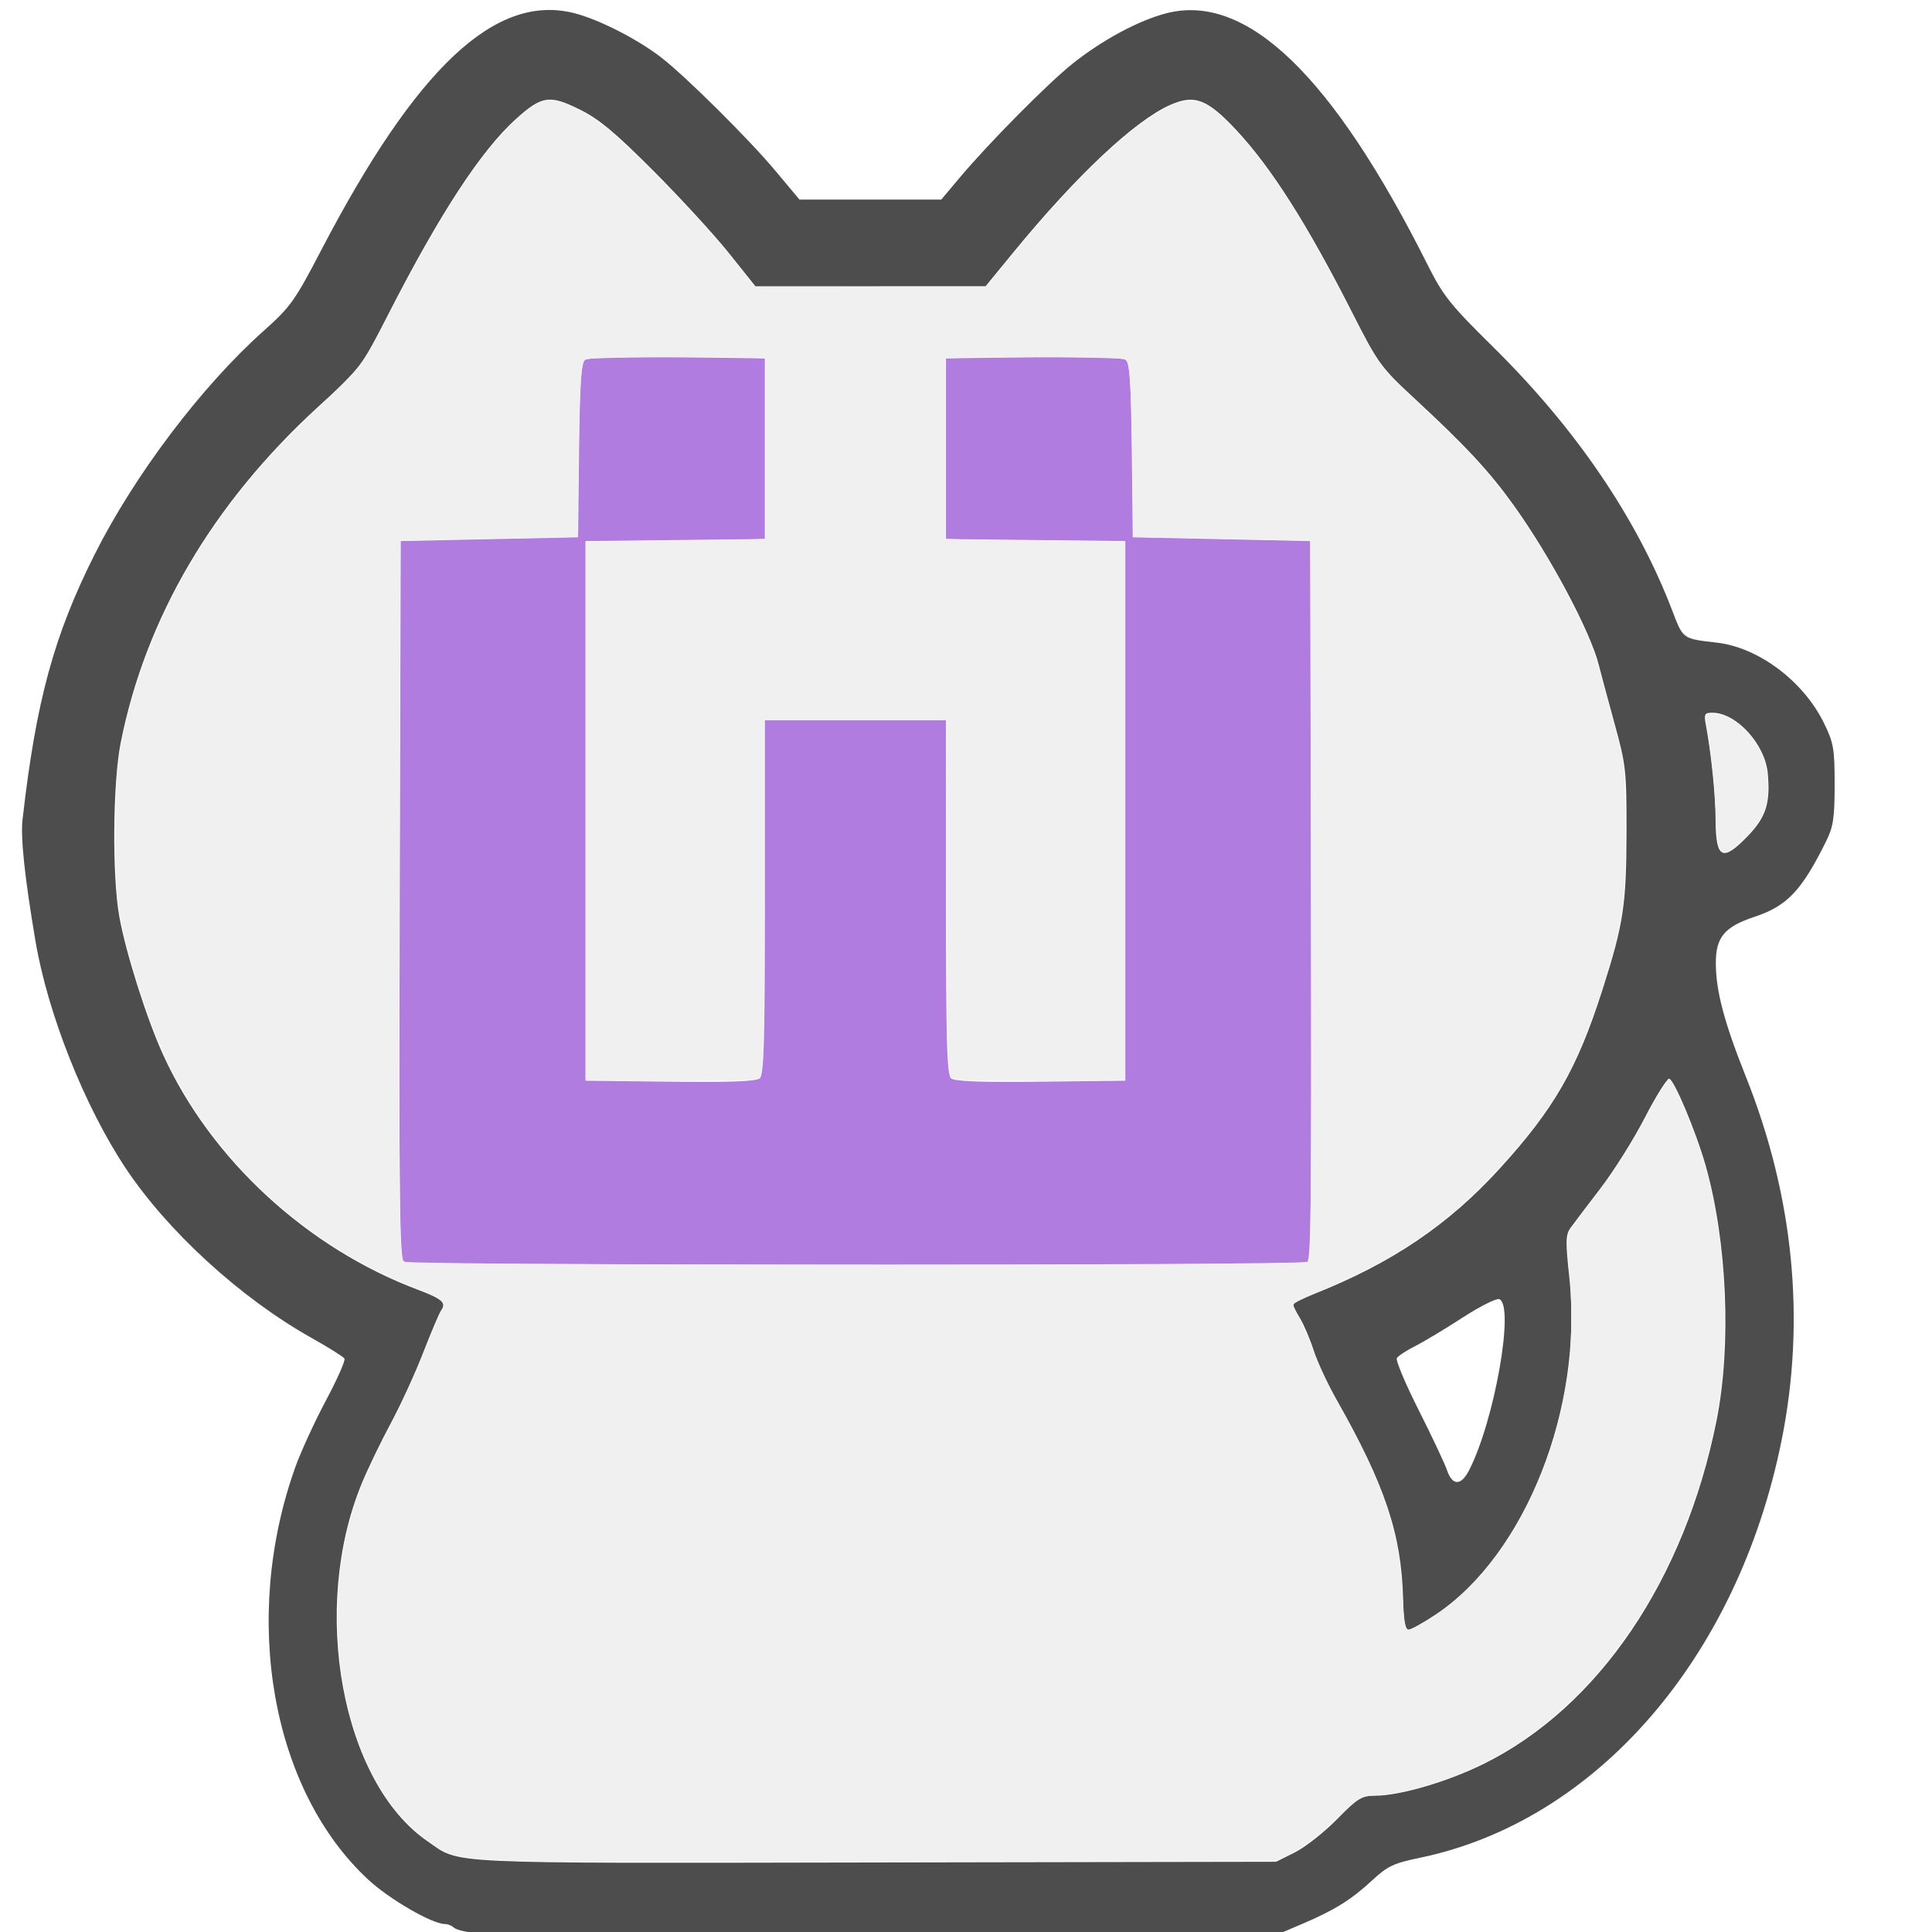
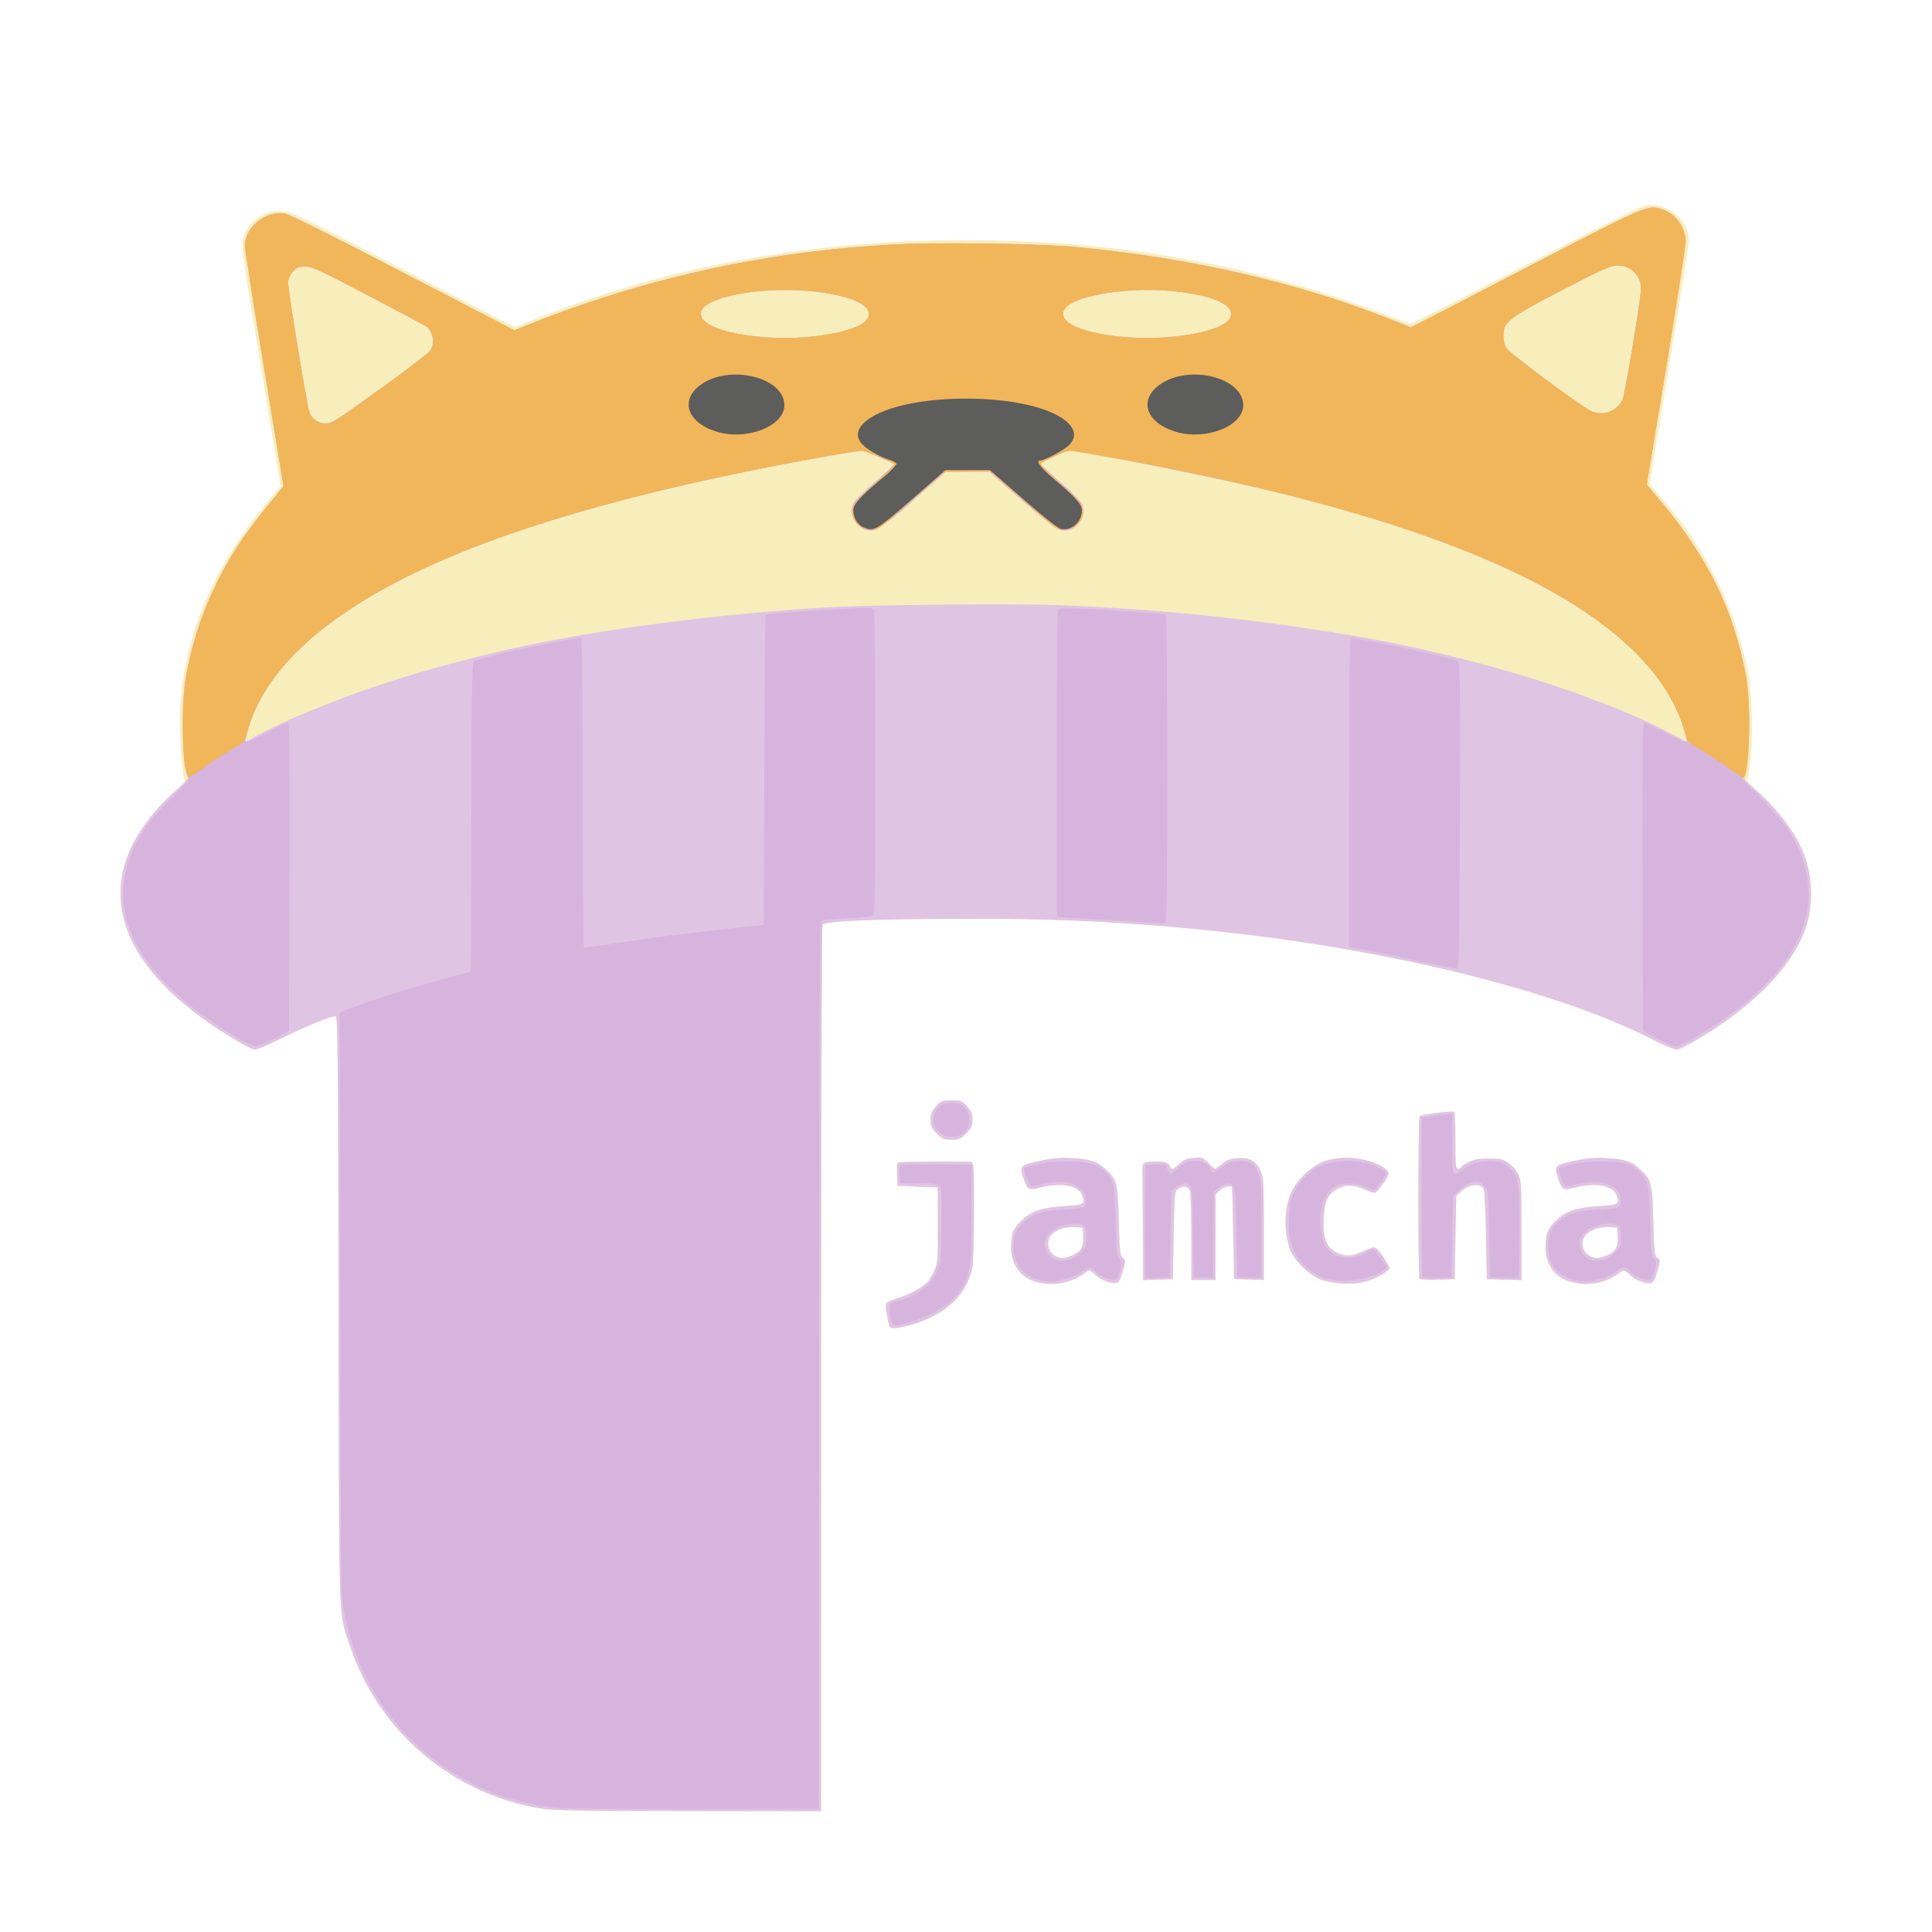
- <svg xmlns="http://www.w3.org/2000/svg" width="512" height="512" viewBox="0 0 135.467 135.467" version="1.1" id="svg27">
-   <defs id="defs21" />
-   <g id="layer1" transform="translate(0,-161.5333)" style="display:inline">
-     <g id="g200" transform="translate(0,0.5291667)">
-       <path style="fill:#b07ce0;stroke-width:0.265" d="m 28.32,249.476 c -0.299,-0.22 -0.348,-4.475 -0.291,-25.4 l 0.068,-25.135 6.218,-0.132 6.218,-0.132 0.069,-6.085 c 0.053,-4.709 0.149,-6.145 0.422,-6.35 0.219,-0.164 2.685,-0.236 6.48,-0.189 l 6.126,0.076 v 6.336 6.336 l -6.284,0.071 -6.284,0.071 v 18.918 18.918 l 5.92,0.071 c 4.144,0.05 6.029,-0.019 6.284,-0.231 0.3,-0.249 0.364,-2.5 0.364,-12.705 v -12.403 h 6.35 6.35 v 12.403 c 0,10.205 0.065,12.457 0.364,12.705 0.255,0.211 2.14,0.281 6.284,0.231 l 5.92,-0.071 v -18.918 -18.918 l -6.284,-0.071 -6.284,-0.071 v -6.336 -6.336 l 6.126,-0.076 c 3.794,-0.047 6.261,0.025 6.48,0.189 0.274,0.205 0.369,1.641 0.422,6.35 l 0.069,6.085 6.218,0.132 6.218,0.132 0.068,25.209 c 0.054,20.028 -7.9e-4,25.235 -0.265,25.336 -0.695,0.266 -62.984,0.256 -63.345,-0.01 z" id="path206" />
-       <path style="fill:#4d4d4d;stroke-width:0.265" d="m 33.125,296.514 c -0.582,-0.06 -1.171,-0.221 -1.31,-0.356 -0.138,-0.136 -0.419,-0.247 -0.624,-0.247 -0.889,0 -3.883,-1.734 -5.367,-3.108 -6.78,-6.277 -8.912,-18.308 -5.124,-28.907 0.39,-1.091 1.359,-3.203 2.154,-4.692 0.794,-1.489 1.379,-2.813 1.3,-2.941 -0.079,-0.128 -1.135,-0.79 -2.347,-1.47 -4.931,-2.768 -10.041,-7.438 -12.994,-11.876 -2.884,-4.334 -5.461,-10.824 -6.326,-15.931 -0.756,-4.461 -1.051,-7.235 -0.906,-8.513 0.94,-8.287 2.195,-12.902 5.058,-18.598 2.81,-5.59 7.516,-11.812 11.87,-15.692 1.849,-1.648 2.17,-2.098 3.971,-5.556 6.727,-12.916 12.276,-18.119 17.808,-16.695 1.715,0.441 4.407,1.815 6.066,3.095 1.708,1.318 6.129,5.702 7.986,7.919 l 1.717,2.051 h 4.972 4.972 l 1.277,-1.521 c 2.025,-2.412 6.183,-6.613 7.915,-7.997 2.086,-1.667 4.652,-3.046 6.595,-3.546 5.625,-1.447 11.657,4.369 18.325,17.665 1.076,2.145 1.578,2.775 4.564,5.718 5.835,5.752 10.108,12.04 12.583,18.516 0.762,1.993 0.708,1.955 3.119,2.232 2.922,0.336 6.064,2.693 7.507,5.63 0.683,1.391 0.754,1.795 0.754,4.313 0,2.34 -0.093,2.966 -0.589,3.969 -1.717,3.471 -2.736,4.549 -5.01,5.306 -2.128,0.708 -2.737,1.435 -2.732,3.263 0.006,1.952 0.586,4.142 2.113,7.969 3.343,8.379 4.195,17.039 2.504,25.458 -3.067,15.275 -13.005,26.742 -25.394,29.301 -1.802,0.372 -2.251,0.584 -3.291,1.551 -1.459,1.357 -2.642,2.1 -4.833,3.036 l -1.662,0.71 -27.781,0.027 c -15.28,0.015 -28.257,-0.022 -28.84,-0.083 z m 57.675,-5.63 c 0.725,-0.364 2.049,-1.406 2.941,-2.315 1.451,-1.479 1.734,-1.654 2.674,-1.654 1.742,0 5.093,-0.982 7.618,-2.232 8.05,-3.984 14.103,-12.914 16.332,-24.094 1.049,-5.26 0.734,-12.561 -0.771,-17.86 -0.678,-2.389 -2.233,-6.086 -2.558,-6.082 -0.167,0.002 -0.935,1.232 -1.708,2.734 -0.773,1.502 -2.174,3.733 -3.114,4.958 -0.94,1.225 -1.886,2.474 -2.101,2.775 -0.336,0.47 -0.347,0.958 -0.079,3.415 1.001,9.165 -3.074,19.479 -9.351,23.671 -0.883,0.59 -1.75,1.072 -1.927,1.072 -0.221,0 -0.338,-0.665 -0.374,-2.132 -0.112,-4.555 -1.258,-7.989 -4.673,-14.007 -0.619,-1.091 -1.337,-2.638 -1.595,-3.436 -0.258,-0.799 -0.688,-1.811 -0.955,-2.249 -0.267,-0.438 -0.486,-0.872 -0.487,-0.965 -5.3e-4,-0.092 0.684,-0.44 1.52,-0.772 5.401,-2.146 9.372,-4.83 12.952,-8.755 3.816,-4.183 5.44,-7.003 7.202,-12.507 1.482,-4.628 1.69,-5.979 1.699,-11.004 0.008,-4.433 -0.029,-4.766 -0.864,-7.805 -0.48,-1.746 -0.96,-3.532 -1.067,-3.969 -0.573,-2.34 -3.427,-7.698 -6.012,-11.288 -1.7,-2.362 -3.327,-4.109 -6.921,-7.438 -2.358,-2.183 -2.555,-2.454 -4.323,-5.936 -3.186,-6.275 -5.709,-10.251 -8.184,-12.897 -2.023,-2.163 -2.919,-2.504 -4.614,-1.754 -2.496,1.104 -6.574,4.936 -11.007,10.343 l -1.945,2.373 -8.07,0.003 -8.07,0.003 -1.847,-2.315 c -1.016,-1.273 -3.401,-3.872 -5.3,-5.776 -2.71,-2.715 -3.827,-3.645 -5.189,-4.315 -2.106,-1.037 -2.643,-0.956 -4.449,0.668 -2.445,2.198 -5.356,6.653 -8.969,13.723 -1.887,3.693 -1.902,3.713 -4.927,6.482 -7.367,6.745 -12.085,14.78 -13.826,23.548 -0.553,2.785 -0.605,9.339 -0.097,12.171 0.458,2.55 1.919,7.163 3.069,9.685 3.354,7.36 10.112,13.585 17.921,16.507 1.632,0.61 1.966,0.905 1.592,1.403 -0.132,0.176 -0.701,1.51 -1.264,2.965 -0.563,1.455 -1.581,3.677 -2.261,4.936 -0.681,1.26 -1.6,3.165 -2.044,4.233 -3.649,8.791 -1.421,20.97 4.593,25.108 2.368,1.629 0.587,1.545 31.333,1.491 l 28.178,-0.049 z m 12.201,-26.774 c 1.781,-3.444 3.221,-11.591 2.124,-12.012 -0.2,-0.077 -1.361,0.507 -2.58,1.298 -1.219,0.791 -2.714,1.689 -3.322,1.996 -0.609,0.307 -1.184,0.684 -1.278,0.837 -0.095,0.153 0.592,1.792 1.526,3.642 0.934,1.85 1.83,3.751 1.992,4.224 0.373,1.092 0.979,1.098 1.538,0.015 z m 19.584,-44.522 c 1.25,-1.305 1.563,-2.308 1.364,-4.379 -0.195,-2.032 -2.204,-4.226 -3.872,-4.229 -0.562,-7.9e-4 -0.608,0.086 -0.464,0.859 0.374,2 0.676,4.956 0.683,6.703 0.012,2.702 0.492,2.921 2.289,1.046 z" id="path202" />
-     </g>
-   </g>
-   <g id="layer2" style="display:inline">
-     <path style="fill:#f0f0f0;fill-opacity:1;stroke-width:0.291" d="m 139.906,493.253 c -13.142,-0.352 -18.573,-0.96 -21.803,-2.439 -3.243,-1.485 -8.658,-5.785 -11.867,-9.424 -10.56,-11.973 -16.781,-31.598 -16.77,-52.898 0.004,-8.778 0.821,-15.722 2.778,-23.631 1.96,-7.919 3.995,-12.931 10.364,-25.512 4.809,-9.5 7.031,-14.34 10.111,-22.025 1.153,-2.878 2.756,-6.635 3.562,-8.348 1.421,-3.023 1.451,-3.137 0.982,-3.851 -0.595,-0.908 -2.611,-1.938 -7.885,-4.029 C 81.572,330.073 57.981,308.705 44.993,282.777 41.15,275.107 36.526,262.133 33.636,250.912 30.924,240.382 30.584,237.083 30.594,221.401 c 0.011,-16.009 0.555,-21.413 3.213,-31.912 4.909,-19.388 14.062,-38.346 26.642,-55.185 6.416,-8.588 12.643,-15.552 21.057,-23.549 9.819,-9.333 13.278,-12.915 15,-15.537 0.893,-1.359 3.942,-6.92 6.777,-12.357 10.492,-20.125 17.48,-31.821 24.581,-41.14 5.823,-7.643 12.247,-13.649 15.884,-14.849 3.505,-1.157 10.775,1.918 17.487,7.396 3.564,2.909 19.487,18.854 25.299,25.334 2.438,2.718 6.486,7.521 8.994,10.673 l 4.561,5.731 30.568,0.012 30.568,0.012 5.193,-6.324 c 13.026,-15.861 22.658,-26.055 31.942,-33.808 4.054,-3.385 9.371,-6.922 12.281,-8.17 1.959,-0.839 2.582,-0.968 4.727,-0.973 3.593,-0.009 5.097,0.868 10.197,5.948 10.133,10.095 18.554,22.98 32.07,49.072 7.482,14.444 8.181,15.449 15.612,22.45 8.093,7.624 16.455,15.97 19.817,19.777 8.566,9.702 17.208,23.075 24.679,38.187 3.927,7.945 4.794,10.314 7.681,20.986 5.575,20.612 5.121,17.694 5.289,34.011 0.224,21.722 -0.359,26.35 -5.34,42.421 -7.58,24.456 -14.937,36.817 -32.219,54.128 -3.477,3.483 -7.775,7.446 -9.959,9.183 -9.409,7.483 -19.19,13.198 -31.483,18.396 -2.958,1.251 -6.208,2.676 -7.221,3.168 -2.205,1.07 -2.212,1.188 -0.247,4.706 1.134,2.031 2.069,4.24 4.614,10.899 1.07,2.801 3.558,7.895 5.9,12.079 9.501,16.977 14.039,28.357 15.825,39.69 0.717,4.551 0.841,5.852 1.19,12.485 0.329,6.255 0.597,7.559 1.552,7.559 1.225,0 7.38,-3.786 11.289,-6.945 7.439,-6.012 14.541,-15.18 19.843,-25.618 5.918,-11.651 9.544,-23.708 11.411,-37.942 0.697,-5.312 0.705,-18.7 0.016,-24.678 -0.662,-5.737 -0.657,-9.053 0.015,-10.368 0.283,-0.554 2.742,-3.95 5.465,-7.548 6.923,-9.149 9.826,-13.63 14.88,-22.969 1.515,-2.798 3.475,-6.195 4.356,-7.549 l 1.602,-2.461 0.58,0.716 c 1.497,1.848 5.833,12.096 8.045,19.014 4.15,12.98 6.149,27.535 6.154,44.794 0.003,10.984 -0.619,18.022 -2.364,26.748 -3.164,15.825 -9.295,32.602 -16.68,45.647 -2.908,5.137 -8.098,12.83 -11.67,17.299 -3.941,4.93 -12.597,13.587 -16.988,16.989 -9.817,7.606 -20.186,12.926 -31.691,16.26 -4.886,1.416 -8.737,2.174 -12.144,2.391 -5.004,0.318 -5.039,0.338 -11.77,6.744 -5.048,4.805 -7.921,6.951 -12.157,9.081 l -3.362,1.691 -94.764,0.145 c -52.12,0.08 -98.689,0.04 -103.487,-0.089 z m 195.722,-158.421 c 5.945,-0.105 10.891,-0.274 10.992,-0.375 0.804,-0.804 0.876,-9.59 0.807,-99.364 -0.039,-50.437 -0.104,-91.731 -0.145,-91.765 -0.068,-0.056 -44.375,-1.03 -46.191,-1.015 l -0.76,0.006 -0.203,-16.645 c -0.218,-17.842 -0.525,-26.188 -1.055,-28.656 -0.264,-1.231 -0.488,-1.613 -1.103,-1.882 -0.913,-0.4 -34.349,-0.674 -42.421,-0.348 l -5.015,0.203 v 23.909 23.909 l 5.716,0.191 c 3.144,0.105 9.064,0.192 13.156,0.192 4.092,2.3e-4 12.248,0.087 18.125,0.193 l 10.685,0.192 v 71.297 71.297 l -9.667,0.211 c -10.645,0.232 -34.202,0.036 -35.48,-0.296 -0.445,-0.115 -0.936,-0.449 -1.093,-0.741 -0.817,-1.526 -0.928,-6.767 -1.063,-50.059 l -0.138,-44.411 h -24.107 -24.107 l -0.008,38.742 c -0.008,39.481 -0.233,52.934 -0.923,55.009 -0.284,0.856 -0.595,1.208 -1.25,1.416 -1.2,0.381 -23.769,0.598 -35.543,0.341 L 155.17,286.17 v -71.297 -71.297 l 10.685,-0.192 c 5.877,-0.106 14.033,-0.192 18.125,-0.193 4.092,-2.4e-4 10.012,-0.087 13.156,-0.192 l 5.716,-0.191 V 118.899 94.99 l -5.015,-0.203 c -8.071,-0.326 -41.508,-0.052 -42.421,0.348 -0.611,0.267 -0.839,0.65 -1.093,1.838 -0.519,2.418 -0.853,11.509 -1.066,28.991 l -0.199,16.354 -0.761,-0.006 c -1.271,-0.01 -46.113,0.95 -46.165,0.989 -0.027,0.02 -0.138,37.847 -0.246,84.061 -0.19,81.047 -0.053,102.684 0.675,105.976 0.215,0.971 0.297,1.028 1.812,1.244 4.542,0.649 193.025,0.856 227.256,0.25 z" id="path103" transform="scale(0.2645833)" />
-     <path style="fill:#f0f0f0;fill-opacity:1;stroke-width:0.291" d="m 456.624,225.836 c -1.161,-0.256 -1.477,-1.907 -1.878,-9.821 -0.429,-8.464 -0.898,-13.26 -2.039,-20.822 -0.426,-2.821 -0.693,-5.34 -0.594,-5.597 0.26,-0.677 2.986,-0.614 4.911,0.114 2.108,0.796 5.142,3.148 6.861,5.318 2.986,3.768 4.23,6.958 4.567,11.712 0.272,3.839 -0.169,6.676 -1.445,9.283 -2.197,4.492 -8.311,10.271 -10.383,9.814 z" id="path109" transform="scale(0.2645833)" />
-   </g>
+ <svg xmlns="http://www.w3.org/2000/svg" width="1200" height="1200">
+   <path d="M336.6 1123.4a150.6 150.6 0 0 1-119.1-100.8c-7.4-22-6.9-6.5-7.2-208.9-.3-159.3-.5-181.8-1.8-182.3-2-.8-16.6 5.1-34 13.7-7.8 3.8-15 6.9-16.1 6.9-2.7 0-21.4-11.2-33.3-20-40-29.5-56.4-61.1-48.2-93.2 4-15.2 12.3-28.3 28.2-43.8l9.7-9.6-1-5c-1.6-8.8-2.5-30.6-1.7-43.2 2.8-44 21.5-87 55.2-127l7-8.3-12.3-74.5c-11.5-69.6-12.2-74.7-11-79a22.9 22.9 0 0 1 24.3-17.2c5.9.4 9.8 2.3 74.9 36.1 37.8 19.6 69 35.7 69.4 35.7.4 0 6.9-2.4 14.3-5.4 84.5-33.8 181-50.3 281.6-48.3 42 1 72.2 3.6 110.5 9.8a691.8 691.8 0 0 1 137.3 37.4c6.4 2.5 12.2 4.5 13 4.5.7 0 32.6-16.2 70.8-36 44.5-23.2 71.2-36.5 74.5-37.2 13.1-2.9 27.4 8.4 27.4 21.6 0 2.3-5.5 37.2-12.2 77.6l-12.2 73.6 8.5 10a230.6 230.6 0 0 1 52.4 105.7c3.3 17.8 3.6 48.7.6 64.1l-.9 4.9 10.7 10.6c19.4 19.2 28 35.8 28.8 55.6.6 13-1.3 22.4-7.1 34-7.9 15.9-22 31.3-42.7 46.5-12 9-30.7 20-33.7 20a92 92 0 0 1-16-7C964 614 855.4 587.9 744 577.2a1347 1347 0 0 0-146-6.5c-53.2 0-85.8 1.4-87.1 3.6-.5.7-.9 125-.9 276V1125l-82.3-.1c-64.6 0-84.1-.4-91.1-1.5zm216-299.2c-.9-1.5-2.8-13.2-2.3-14.4.2-.8 3.1-2.2 6.3-3.2a55.3 55.3 0 0 0 19.1-9.8c1.2-1.3 3.2-4.6 4.5-7.3 2.2-4.8 2.3-6 2.3-28.5v-23.5L570 737l-12.5-.5-.3-7.3c-.3-6.3 0-7.2 1.5-7.3 5-.5 43-.6 44.5-.2 1.7.4 1.8 2.7 1.8 30.2 0 16.4-.5 32.2-1 35.1-3.3 17.2-16.8 29.8-38.5 36-7.3 2-12 2.5-12.8 1.3zm94.6-27.2c-11.9-1.7-19.2-10.2-19.2-22.5 0-8.4 1.6-12 7.5-17.3 6-5.3 12.6-7.3 26.5-8.1 11.5-.7 12.4-1.3 10-7-2.4-5.9-13-7.7-25.8-4.5-7.6 2-8 1.6-10.7-6.5-2.3-7-1.7-7.5 11-10.2 7.7-1.6 12-2 19-1.6 11.9.7 15.8 2 21.3 7 7 6.5 7.5 8.3 8.1 32.4.6 19.5.8 21.3 2.5 22.6 1.8 1.3 1.9 1.8.7 5.8-2.3 8.3-3.2 9.9-5.6 9.9-3.8 0-8.9-2.2-12-5.1a13.7 13.7 0 0 0-3.9-2.9c-.4 0-2.2 1.1-4 2.5a35 35 0 0 1-25.4 5.5zm19.5-17.5c4.7-2 6.5-5.3 6.1-11.7l-.3-5.3-4.2-.3c-9.4-.7-17.3 3.8-17.3 9.8 0 4.3 1.6 7 5.3 8.5 3.3 1.4 4.7 1.3 10.4-1zm163.2 17.4c-3.7-.4-8.7-1.6-11-2.7a43 43 0 0 1-17-16.5c-4.8-11-4.5-27.8.6-38.2a43 43 0 0 1 19.2-18 48 48 0 0 1 34.9 2c7 4.1 7.2 4.8 2.9 11.1-2.2 3.1-4.5 5.9-5.3 6.2-.8.3-3.3-.4-5.7-1.6-7-3.4-12.3-3.7-17.4-1-6.4 3.3-8.5 7.9-9 19.4-.4 11.7 2 17.6 8.3 20.5 5.6 2.5 9 2.3 16.6-1 6-2.7 6.6-2.8 8.2-1.4 2.3 2 7.8 10.6 7.8 12.1 0 1.4-7.1 5.6-12.5 7.5-5.5 2-12.8 2.5-20.6 1.6zm149.3 0c-11.9-1.6-19.2-10.1-19.2-22.4 0-8.4 1.6-12 7.5-17.3 6-5.3 12.6-7.3 26.5-8.1 11.5-.7 12.4-1.3 10-7-2.4-5.9-13-7.7-25.8-4.5-7.6 2-8 1.6-10.7-6.5-2.3-7-1.7-7.5 11-10.2 7.7-1.6 12-2 19-1.6 11.9.7 15.8 2 21.3 7 7 6.5 7.5 8.3 8.1 32.4.6 19.5.8 21.3 2.5 22.6 1.8 1.3 1.9 1.8.7 5.8-2.3 8.3-3.2 9.9-5.6 9.9-3.8 0-8.9-2.2-12-5.1a13.7 13.7 0 0 0-3.9-2.9c-.4 0-2.2 1.1-4 2.5a35 35 0 0 1-25.4 5.5zm19.5-17.4c4.7-2 6.5-5.3 6.1-11.7l-.3-5.3-4.2-.3c-9.4-.7-17.3 3.8-17.3 9.8 0 4.3 1.6 7 5.3 8.5 3.3 1.4 4.7 1.3 10.4-1zm-288.8-15.7l-.3-35.5c-.3-5.8.4-6.6 6-6.8 7-.3 10.3.5 11 2.6.8 2.7 2.3 2.4 6-1.3 2.7-2.5 4.4-3.2 8.8-3.6 5.3-.4 5.7-.3 9.2 3.2 2 2 3.8 3.6 4 3.6.3 0 2.2-1.4 4.4-3 3-2.5 5-3.3 9.6-3.6 7.4-.6 11.6 1.7 14.4 7.9 1.8 3.9 2 6.8 2 36V795l-9.3-.3-9.2-.3-.5-28.5c-.3-15.7-.7-28.6-.8-28.8-1-1-5.8.3-7.7 2.3l-2.5 2.4V795h-15v-26.4c0-14.8-.4-27.6-1-29-1.1-3-4.3-3.4-7.5-1-1.9 1.4-2 3-2.5 28.7l-.5 27.2-9.3.3-9.2.3zm171.8 30.6c-1-1-.9-99.6 0-101 .8-1.2 20.1-3.6 21.5-2.7.5.2.8 8.3.8 17.9 0 14.5.2 17.4 1.4 17.4.8 0 1.8-.5 2.1-1 .4-.6 2.5-2 4.8-3.2 3.3-1.7 6-2.2 12.3-2.2 7.1 0 8.5.2 12 2.6 2.5 1.6 5 4.4 6.3 7 2 4.2 2.1 5.9 2.1 35.1v30.8l-10.8-.3-10.7-.3-.5-27c-.3-14.8-.9-27.8-1.4-28.8-2-4-8.7-3.4-13.9 1.2l-3.2 3-.5 25.8-.5 25.8-10.6.3a50 50 0 0 1-11.2-.4zM581.9 704c-3.4-3.4-3.9-4.4-3.9-8.5 0-3.9.6-5.2 3.4-8.3 3.2-3.5 3.7-3.7 9.6-3.8 5.8 0 6.3.2 9.6 3.7 2.8 3.2 3.4 4.5 3.4 8.4 0 4-.5 5.1-3.9 8.5-3.5 3.5-4.4 3.9-9.1 3.9-4.7 0-5.6-.4-9.1-3.9z" fill="#f7eebb" />
+   <path d="M336.6 1123.4a150.6 150.6 0 0 1-119.1-100.8c-7.4-22-6.9-6.5-7.2-208.9-.3-159.3-.5-181.8-1.8-182.3-2-.8-16.6 5.1-34 13.7-7.8 3.8-15 6.9-16.1 6.9-2.7 0-21.4-11.2-33.3-20C85 602.5 68.7 571 77 538.6c4-15.7 16.3-33.8 32.4-47.8 4.6-4 8-7.5 7.6-7.8-3.6-2.3-4.7-45.3-1.6-62a219 219 0 0 1 33-83c5.3-8 12.3-17.2 25.4-33.2l2.3-2.8-12-73c-6.7-40.2-12-74.5-12-76.3 0-11.4 12.8-21.9 24.6-20.1 2.6.4 28.8 13.4 73.4 36.6l69.4 36 15-6a705.7 705.7 0 0 1 221-47.3c25.3-1.5 88.5-.6 112 1.5 71.1 6.6 138 21.9 195.3 44.6l13.4 5.3 5.6-2.7c3-1.5 35-18 71-36.8 70.3-36.4 70.9-36.7 79.6-33.8a21.9 21.9 0 0 1 14.6 19.7c0 2.6-5.4 37.8-12 78l-12.2 73.3 7 8.3c31.2 37.1 47.2 69.6 54.8 111.7 3.1 16.8 2 59.8-1.6 62-.4.3 2.6 3.4 6.7 6.9 14.9 12.7 27 29.3 31.9 43.6a73.7 73.7 0 0 1 2 35.5c-4.4 21-21.3 42.9-48.7 63-12 9-30.7 20-33.7 20a92 92 0 0 1-16-7C964 614 855.4 587.9 744 577.2a1347 1347 0 0 0-146-6.5c-53.2 0-85.8 1.4-87.1 3.6-.5.7-.9 125-.9 276V1125l-82.3-.1c-64.6 0-84.1-.4-91.1-1.5zM184.4 445a670.7 670.7 0 0 1 75.1-27 907.8 907.8 0 0 1 67.1-17c52.6-11 118.7-19.4 183.9-23.6 29-1.8 120.2-2.7 151-1.4 61.5 2.6 119.7 8.8 180.5 19.1 72.5 12.3 151.6 36.8 196.8 61l9.2 4.9-.6-2.8c-14.9-63-98.8-113.7-250.9-151.6-36.8-9.1-123.6-26.6-132.3-26.6-1.5 0-4 .8-5.7 1.8-1.6 1-5.1 2.7-7.8 3.7-2.6 1-4.7 2.1-4.7 2.5 0 .4 5.6 5.5 12.3 11.4a97.4 97.4 0 0 1 13.5 13.2c4.1 9-4.6 19.3-13.8 16.5-2.2-.7-10.9-7.6-23.5-18.6l-20-17.5h-27l-20 17.5a155.1 155.1 0 0 1-23.5 18.6c-9.2 2.8-18-7.6-13.8-16.5.6-1.4 6.7-7.4 13.4-13.2 6.8-5.8 12.2-11 11.9-11.4-.3-.4-1.7-1-3.2-1.5-1.6-.3-5.4-2-8.6-3.6-3.2-1.6-7.1-2.9-8.7-2.9-1.7 0-16.6 2.5-33.2 5.5-109 20-191.3 44-248.6 72.5-58.1 29-91.8 62.5-100.6 100.2l-.6 2.8 9.2-5c5.1-2.7 15.5-7.6 23.2-11zm51.1-203a610 610 0 0 0 31.3-23.6c3.7-4.2 2.5-12.6-2.3-15.8-1.3-.8-17.5-9.5-36.1-19.2-30-15.7-34.5-17.8-38.7-17.8-4.3 0-5.2.3-7.8 3.2a9.5 9.5 0 0 0-2.9 7.3c0 4.6 11.5 74.8 13.1 79.6 1.5 4.6 5.3 7.3 10.3 7.3 3.7 0 6.7-1.9 33.1-21zm767.8 11.7a16 16 0 0 0 4.5-5.4c1.6-3.9 11.4-62.7 11.4-68.5a14 14 0 0 0-14.7-14.8c-4.2 0-8.3 1.8-33.9 15-35.6 18.5-37.5 20.2-36.6 31 .1 1.4.8 3.7 1.6 5.2 1.3 2.6 45 35.2 52.4 39a14.7 14.7 0 0 0 15.3-1.5zM509 208.5c22.3-3 33.7-9 30-15.9-5-9.6-42.4-15.3-73-11.1-22.3 3-33.7 9-30 15.9 5 9.6 42.5 15.3 73 11.1zm225 0c22.3-3 33.7-9 30-15.9-5-9.6-42.4-15.3-73-11.1-22.3 3-33.7 9-30 15.9 5 9.6 42.5 15.3 73 11.1zM552.7 824.3c-1-1.6-3-13.3-2.4-14.5.2-.8 3.1-2.2 6.3-3.2a55.3 55.3 0 0 0 19.1-9.8c1.2-1.3 3.2-4.6 4.5-7.3 2.2-4.8 2.3-6 2.3-28.5v-23.5L570 737l-12.5-.5-.3-7.3c-.3-6.3 0-7.2 1.5-7.3 5-.5 43-.6 44.5-.2 1.7.4 1.8 2.7 1.8 30.2 0 16.4-.5 32.2-1 35.1-3.3 17.2-16.8 29.8-38.5 36-7.3 2-12 2.5-12.8 1.3zm94.5-27.3c-11.9-1.7-19.2-10.2-19.2-22.5 0-8.4 1.6-12 7.5-17.3 6-5.3 12.6-7.3 26.5-8.1 11.5-.7 12.4-1.3 10-7-2.4-5.9-13-7.7-25.8-4.5-7.6 2-8 1.6-10.7-6.5-2.3-7-1.7-7.5 11-10.2 7.7-1.6 12-2 19-1.6 11.9.7 15.8 2 21.3 7 7 6.5 7.5 8.3 8.1 32.4.6 19.5.8 21.3 2.5 22.6 1.8 1.3 1.9 1.8.7 5.8-2.3 8.3-3.2 9.9-5.6 9.9-3.8 0-8.9-2.2-12-5.1a13.7 13.7 0 0 0-3.9-2.9c-.4 0-2.2 1.1-4 2.5a35 35 0 0 1-25.4 5.5zm19.5-17.5c4.7-2 6.5-5.3 6.1-11.7l-.3-5.3-4.2-.3c-9.4-.7-17.3 3.8-17.3 9.8 0 4.3 1.6 7 5.3 8.5 3.3 1.4 4.7 1.3 10.4-1zm163.2 17.4c-3.7-.4-8.7-1.6-11-2.7a43 43 0 0 1-17-16.5c-4.8-11-4.5-27.8.6-38.2a43 43 0 0 1 19.2-18 48 48 0 0 1 34.9 2c7 4.1 7.2 4.8 2.9 11.1-2.2 3.1-4.5 5.9-5.3 6.2-.8.3-3.3-.4-5.7-1.6-7-3.4-12.3-3.7-17.4-1-6.4 3.3-8.5 7.9-9 19.4-.4 11.7 2 17.6 8.3 20.5 5.6 2.5 9 2.3 16.6-1 6-2.7 6.6-2.8 8.2-1.4 2.3 2 7.8 10.6 7.8 12.1 0 1.4-7.1 5.6-12.5 7.5-5.5 2-12.8 2.5-20.6 1.6zm149.3 0c-11.9-1.6-19.2-10.1-19.2-22.4 0-8.4 1.6-12 7.5-17.3 6-5.3 12.6-7.3 26.5-8.1 11.5-.7 12.4-1.3 10-7-2.4-5.9-13-7.7-25.8-4.5-7.6 2-8 1.6-10.7-6.5-2.3-7-1.7-7.5 11-10.2 7.7-1.6 12-2 19-1.6 11.9.7 15.8 2 21.3 7 7 6.5 7.5 8.3 8.1 32.4.6 19.5.8 21.3 2.5 22.6 1.8 1.3 1.9 1.8.7 5.8-2.3 8.3-3.2 9.9-5.6 9.9-3.8 0-8.9-2.2-12-5.1a13.7 13.7 0 0 0-3.9-2.9c-.4 0-2.2 1.1-4 2.5a35 35 0 0 1-25.4 5.5zm19.5-17.4c4.7-2 6.5-5.3 6.1-11.7l-.3-5.3-4.2-.3c-9.4-.7-17.3 3.8-17.3 9.8 0 4.3 1.6 7 5.3 8.5 3.3 1.4 4.7 1.3 10.4-1zm-288.8-15.7l-.3-35.5c-.3-5.8.4-6.6 6-6.8 7-.3 10.3.5 11 2.6.8 2.7 2.3 2.4 6-1.3 2.7-2.5 4.4-3.2 8.8-3.6 5.3-.4 5.7-.3 9.2 3.2 2 2 3.8 3.6 4 3.6.3 0 2.2-1.4 4.4-3 3-2.5 5-3.3 9.6-3.6 7.4-.6 11.6 1.7 14.4 7.9 1.8 3.9 2 6.8 2 36V795l-9.3-.3-9.2-.3-.5-28.5c-.3-15.7-.7-28.6-.8-28.8-1-1-5.8.3-7.7 2.3l-2.5 2.4V795h-15v-26.4c0-14.8-.4-27.6-1-29-1.1-3-4.3-3.4-7.5-1-1.9 1.4-2 3-2.5 28.7l-.5 27.2-9.3.3-9.2.3zm171.8 30.6c-1-1-.9-99.6 0-101 .8-1.2 20.1-3.6 21.5-2.7.5.2.8 8.3.8 17.9 0 14.5.2 17.4 1.4 17.4.8 0 1.8-.5 2.1-1 .4-.6 2.5-2 4.8-3.2 3.3-1.7 6-2.2 12.3-2.2 7.1 0 8.5.2 12 2.6 2.5 1.6 5 4.4 6.3 7 2 4.2 2.1 5.9 2.1 35.1v30.8l-10.8-.3-10.7-.3-.5-27c-.3-14.8-.9-27.8-1.4-28.8-2-4-8.7-3.4-13.9 1.2l-3.2 3-.5 25.8-.5 25.8-10.6.3a50 50 0 0 1-11.2-.4zM581.9 704c-3.4-3.4-3.9-4.4-3.9-8.5 0-3.9.6-5.2 3.4-8.3 3.2-3.5 3.7-3.7 9.6-3.8 5.8 0 6.3.2 9.6 3.7 2.8 3.2 3.4 4.5 3.4 8.4 0 4-.5 5.1-3.9 8.5-3.5 3.5-4.4 3.9-9.1 3.9-4.7 0-5.6-.4-9.1-3.9z" fill="#e0c4e3" />
+   <path d="M348 1123a147.7 147.7 0 0 1-120.3-80.6 167.8 167.8 0 0 1-14-40.9c-2-11-2-12.2-2.4-191.8l-.4-180.7 4.6-2a793 793 0 0 1 59.7-18.9l17.3-4.6.3-96.2c.2-90.4.3-96.3 2-97.2A747 747 0 0 1 361 396c.5 0 .9 37.2.9 96 0 52.7.4 96.1.8 96.4.4.2 10.2-1 21.7-2.8 20.3-3.2 40.7-5.8 74-9.4l16-1.7.3-96c.1-52.7.5-96.2 1-96.7.4-.4 11.5-1.4 24.7-2.2 41.4-2.6 41.4-2.6 42.4-.7.5.9.9 43.6.9 94.9 0 76.3-.2 93.5-1.3 94.6-1 .9-6 1.5-16 2-8 .4-15.3 1-16 1.3-1.3.4-1.5 39.8-1.7 276.2l-.3 275.6-76 .1c-41.8 0-79.8-.2-84.6-.6zm206-301.1c-.6-1-1.2-4.2-1.3-7l-.2-5 5.5-1.8c12.9-4.1 20-9.6 24.2-18.6 2.1-4.7 2.3-6.5 2.6-28.1.3-20.4.2-23.3-1.3-24.7-1.3-1.4-3.8-1.7-13-1.7h-11.3l-.4-5.6c-.2-3.3.1-5.8.7-6 .6-.3 10.7-.3 22.5-.2l21.5.3v30c0 31.8-.5 35.7-5.5 45.6-5.3 10.3-20.5 19.6-38.9 23.8-3.6.8-4.3.6-5.2-1zm89.7-27.5c-10.6-3.3-16.1-13.5-13.6-25.5.9-4.3 2-6.3 5.4-9.5 5.5-5.4 11.7-7.4 24-8 5.5-.3 11-.7 12.2-1 3-.6 3.8-4.2 2-8.8-3-6.9-13.2-9.3-26.2-6.1l-7 1.5c-1 0-4.5-9-4.5-11.2 0-.3 3.3-1.4 7.3-2.4 5-1.3 10.8-1.9 19.2-1.9 13.5 0 17.8 1 23.2 5.8 6 5.3 6.6 7.8 7.2 31.3.5 18.7.8 21.4 2.4 23.2 1.8 2 1.8 2.3.3 7.6-1.2 4.2-2.1 5.6-3.5 5.6a20 20 0 0 1-11.6-5.1 14.7 14.7 0 0 0-3.8-2.9 26 26 0 0 0-5 3c-4.6 3.2-14 6-19.7 6-2-.1-5.7-.8-8.3-1.6zm22.6-12.8c1.8-.7 4.5-2.8 6-4.5 2.2-2.7 2.7-4.2 2.7-8.6 0-6.5-1.6-8.5-6.9-8.5-10 0-19.1 5.7-19.1 12 0 9 8 13.5 17.3 9.6zm161 13.4a33.2 33.2 0 0 1-24.4-19.8 37.9 37.9 0 0 1-2.3-16.2c0-13.8 2.4-20.1 10.4-28.2 4.8-4.8 6.8-6 13-7.9 12.2-3.7 27.4-1.8 35.5 4.4 2 1.5 1.9 1.6-1.5 6.6-2 2.8-4 5.1-4.6 5.1a25 25 0 0 1-5.5-2c-5.3-2.4-13.8-2.6-17.9-.5-7 3.6-10.5 12.5-9.8 24.7.4 8.6 3 14.2 7.8 17.6 4.7 3.2 13.4 3 20-.3 2.7-1.4 5.1-2.5 5.3-2.5.3 0 2.2 2.5 4.3 5.6l3.9 5.6-2.3 1.8c-6.2 5-22.2 8-32 6zm148.4-.6c-10.6-3.3-16.1-13.5-13.6-25.5.9-4.3 2-6.3 5.4-9.5 5.5-5.4 11.7-7.4 24-8 5.5-.3 11-.7 12.2-1 3-.6 3.8-4.2 2-8.8-3-6.9-13.2-9.3-26.2-6.1l-7 1.5c-1 0-4.5-9-4.5-11.2 0-.3 3.3-1.4 7.3-2.4 5-1.3 10.8-1.9 19.2-1.9 13.5 0 17.8 1 23.2 5.8 6 5.3 6.6 7.8 7.2 31.3.5 18.7.8 21.4 2.4 23.2 1.8 2 1.8 2.3.3 7.6-1.2 4.2-2.1 5.6-3.5 5.6a20 20 0 0 1-11.6-5.1 14.7 14.7 0 0 0-3.8-2.9 26 26 0 0 0-5 3c-4.6 3.2-14 6-19.7 6-2-.1-5.7-.8-8.3-1.6zm22.6-12.8c1.8-.7 4.5-2.8 6-4.5 2.2-2.7 2.7-4.2 2.7-8.6 0-6.5-1.6-8.5-6.9-8.5-10 0-19.1 5.7-19.1 12 0 9 8 13.5 17.3 9.6zm-286.8 11.2c-.3-.7-.4-16.6-.3-35.3l.3-34 6.3-.3c6.2-.3 6.3-.3 7.3 2.8.6 1.6 1.6 3 2.2 3 .6 0 2.8-1.6 4.8-3.6 3-3 4.7-3.8 8.8-4.2 5.6-.5 9.5 1.2 10.6 4.8.9 2.8 3 2.5 7.6-1.2 3-2.4 5.1-3.2 9.2-3.6 7.5-.6 11 1.4 13.4 7.5 1.6 4.3 1.8 8 1.8 34.8v30h-15l-.5-27.6c-.5-29.5-.8-30.9-5.5-30.9-1.3 0-3.7 1.2-5.4 2.6l-3 2.6-.3 26.6-.3 26.7h-12l-.5-28.3c-.4-23.7-.7-28.4-2-29.2-2.6-1.6-5.8-1.1-8.7 1.4l-2.8 2.4-.5 26.9-.5 26.8-7.3.3c-5.2.2-7.4 0-7.7-1zm172.2.6c-.4-.4-.7-22.9-.7-50v-49.2l4.3-.5 9.5-1.2 5.2-.7V710c0 15.5.2 18.3 1.6 18.8.8.3 2.5-.3 3.7-1.5 3.8-3.4 9-5.4 15.3-6 7.7-.6 12.5 1 16.3 5.3 4.5 5.2 5.2 10.7 4.9 40.5l-.3 26.5h-18L925 767c-.4-23.2-.7-27-2.3-29.3-3.4-5.3-9.5-4.8-16 1.3l-4.2 3.9-.5 25.3-.5 25.3-8.5.3c-4.7.1-9 0-9.3-.4zM582.9 703a11.1 11.1 0 0 1-.5-14.8c2.2-2.5 3-2.8 8.6-2.8 5.5 0 6.4.3 8.6 2.8a11.1 11.1 0 0 1-.5 14.8c-2.5 2.5-3.7 2.9-8.1 2.9-4.4 0-5.6-.4-8-3zm-437.2-59.4c-49.4-29.7-73.2-63.2-68.6-96.3 2.7-19.5 11.9-35.1 32.3-54.7 5.8-5.6 8.7-9 8-9.5-4-2.4-5.3-44.4-2-62.2a219 219 0 0 1 33-83c5.3-8 12.3-17.2 25.4-33.2l2.3-2.8-12-73c-6.7-40.2-12-74.5-12-76.3 0-11.4 12.8-21.9 24.6-20.1 2.6.4 28.8 13.4 73.4 36.6l69.4 36 15-6a705.7 705.7 0 0 1 221-47.3c25.3-1.5 88.5-.6 112 1.5 71.1 6.6 138 21.9 195.3 44.6l13.4 5.3 5.6-2.7c3-1.5 35-18 71-36.8 70.3-36.4 70.9-36.7 79.6-33.8a21.9 21.9 0 0 1 14.6 19.7c0 2.6-5.4 37.8-12 78l-12.2 73.3 7 8.3c31.2 37.1 47.2 69.6 54.8 111.7 3.3 17.8 2 59.8-2 62.2-.6.4 2.2 4 8 9.5 16.2 16 23.7 26.2 28.4 39.3 12.4 33.8-2.2 67-42.8 97-13.4 10-32 21-35.2 21-1.4 0-6.6-2.2-11.5-4.8l-9-4.7-.3-95.7c-.2-76.3 0-95.8 1-95.8.7 0 6.4 2.7 12.7 6 6.3 3.3 12 6 12.8 6 1 0 1.1-.8.7-2.7-14.9-63-98.8-113.8-250.9-151.7-36.8-9.1-123.6-26.6-132.3-26.6-1.5 0-4 .8-5.7 1.8-1.6 1-5.1 2.7-7.8 3.7-2.6 1-4.7 2.1-4.7 2.5 0 .4 5.6 5.5 12.3 11.4a97.4 97.4 0 0 1 13.5 13.2c4.1 9-4.6 19.3-13.8 16.5-2.2-.7-10.9-7.6-23.5-18.6l-20-17.5h-27l-20 17.5a155.1 155.1 0 0 1-23.5 18.6c-9.2 2.8-18-7.6-13.8-16.5.6-1.4 6.7-7.4 13.4-13.2 6.8-5.8 12.2-11 11.9-11.4-.3-.4-1.7-1-3.2-1.5-1.6-.3-5.4-2-8.6-3.6-3.2-1.6-7.1-2.9-8.7-2.9-1.7 0-16.6 2.5-33.2 5.5-109 20-191.3 44-248.6 72.5-53.7 26.8-86.9 57.8-98 91.6-3 9.3-3.4 11.4-1.9 11.4.7 0 6.5-2.7 12.8-6 6.3-3.3 12-6 12.7-6 1 0 1.2 19.5 1 95.8l-.3 95.7-9 4.7a50 50 0 0 1-11.6 4.7c-1.6 0-6.9-2.5-13.2-6.2zM235.5 242a610 610 0 0 0 31.3-23.6c3.7-4.2 2.5-12.6-2.3-15.8-1.3-.8-17.5-9.5-36.1-19.2-30-15.7-34.5-17.8-38.7-17.8-4.3 0-5.2.3-7.8 3.2a9.5 9.5 0 0 0-2.9 7.3c0 4.6 11.5 74.8 13.1 79.6 1.5 4.6 5.3 7.3 10.3 7.3 3.7 0 6.7-1.9 33.1-21zm767.8 11.7a16 16 0 0 0 4.5-5.4c1.6-3.9 11.4-62.7 11.4-68.5a14 14 0 0 0-14.7-14.8c-4.2 0-8.3 1.8-33.9 15-35.6 18.5-37.5 20.2-36.6 31 .1 1.4.8 3.7 1.6 5.2 1.3 2.6 45 35.2 52.4 39a14.7 14.7 0 0 0 15.3-1.5zM509 208.5c22.3-3 33.7-9 30-15.9-5-9.6-42.4-15.3-73-11.1-22.3 3-33.7 9-30 15.9 5 9.6 42.5 15.3 73 11.1zm225 0c22.3-3 33.7-9 30-15.9-5-9.6-42.4-15.3-73-11.1-22.3 3-33.7 9-30 15.9 5 9.6 42.5 15.3 73 11.1zM891 599a1010.6 1010.6 0 0 0-50.8-10.5l-2.2-.4v-96c0-77.4.2-96 1.3-96a761 761 0 0 1 66 14.1c1.6 1 1.7 6.3 1.5 96.2-.3 83.7-.5 95.2-1.8 95.4-.8 0-7.1-1.2-14-2.8zm-177-26c-4.7-.4-18.6-1.2-31-1.9-12.4-.6-23.4-1.3-24.6-1.5l-2-.5v-93.2c0-51.3.2-94.4.6-95.8.6-2.5.7-2.5 10.6-2.2 14.4.4 55.6 3.2 56.6 3.8.4.3.8 43.4.8 95.9 0 75.3-.3 95.4-1.3 95.7-.6.2-5 0-9.7-.3z" fill="#d7b4dd" />
+   <path d="M114.9 475.8c-2-10.9-1.7-43 .5-54.8a218.8 218.8 0 0 1 33-83c5.3-8 12.3-17.2 25.4-33.2l2.3-2.8-12-73c-6.7-40.2-12-74.5-12-76.3 0-11.4 12.8-21.9 24.6-20.1 2.6.4 28.8 13.4 73.4 36.6l69.4 36 15-6a705.7 705.7 0 0 1 221-47.3c25.3-1.5 88.5-.6 112 1.5 71.1 6.6 138 21.9 195.3 44.6l13.4 5.3 5.6-2.7c3-1.5 35-18 71-36.8 70.3-36.4 70.9-36.7 79.6-33.8a21.9 21.9 0 0 1 14.6 19.7c0 2.6-5.4 37.8-12 78l-12.2 73.3 7 8.3c31.2 37.1 47.2 69.6 54.8 111.7 3.2 17.3 1.9 62-1.7 62-.6 0-5-2.8-9.8-6.3-4.8-3.5-12.4-8.5-17-11-7.4-4.5-8.2-5.2-9.1-9-7.2-27.6-27.3-52.5-61-75.6-56.5-38.8-153-70.7-288.8-95.6-16.6-3-31.2-5.5-32.5-5.5-3.3 0-18.2 6.7-18.2 8.3 0 .7 5.4 6 12 11.9 13.7 12 15.5 14.7 13.6 20.9-2 7-11.3 10.2-17.1 6.2-1.4-1-11-9.1-21.3-18.2l-18.9-16.4-14 .2-14.1.2-18.6 16.2c-10.2 9-19.7 17-21 18-6 4-15.1.7-17.2-6.2-1.9-6.2 0-9 13.5-20.9 6.7-5.8 12.1-11 12.1-11.5 0-1.4-17.5-8.7-20.7-8.7-1.6 0-16.4 2.5-33 5.5-109 20-191.3 44-248.6 72.5-57.4 28.6-90.8 61.5-100.2 98.7-1 3.8-1.7 4.5-9.2 9-4.5 2.5-12 7.5-17 11a68.6 68.6 0 0 1-9.7 6.3c-.5 0-1.5-3.3-2.2-7.3zM235.5 242a610 610 0 0 0 31.3-23.6c3.7-4.2 2.5-12.6-2.3-15.8-1.3-.8-17.5-9.5-36.1-19.2-30-15.7-34.5-17.8-38.7-17.8-4.3 0-5.2.3-7.8 3.2a9.5 9.5 0 0 0-2.9 7.3c0 4.6 11.5 74.8 13.1 79.6 1.5 4.6 5.3 7.3 10.3 7.3 3.7 0 6.7-1.9 33.1-21zm767.8 11.7a16 16 0 0 0 4.5-5.4c1.6-3.9 11.4-62.7 11.4-68.5a14 14 0 0 0-14.7-14.8c-4.2 0-8.3 1.8-33.9 15-35.6 18.5-37.5 20.2-36.6 31 .1 1.4.8 3.7 1.6 5.2 1.3 2.6 45 35.2 52.4 39a14.7 14.7 0 0 0 15.3-1.5zM509 208.5c22.3-3 33.7-9 30-15.9-5-9.6-42.4-15.3-73-11.1-22.3 3-33.7 9-30 15.9 5 9.6 42.5 15.3 73 11.1zm225 0c22.3-3 33.7-9 30-15.9-5-9.6-42.4-15.3-73-11.1-22.3 3-33.7 9-30 15.9 5 9.6 42.5 15.3 73 11.1z" fill="#f1b65a" />
+   <path d="M536.3 327.5c-3.6-1.5-6.3-6-6.3-10.5 0-3.7 4-8.2 17.4-19.5a58 58 0 0 0 9.5-9.2c0-.6-1.6-1.7-3.6-2.4-6.4-2-13.6-6-17-9.2-4.5-4.3-4.6-9-.1-13.6 20.2-20.7 107.4-20.7 127.6 0 4.4 4.6 4.4 9.3 0 13.6-3.2 3-15 9.3-17.6 9.3-3.3 0-.2 4.2 8.4 11.5C668 308.8 672 313.3 672 317c0 7.2-6.6 13-13.1 11.5-1.8-.4-10.8-7.5-23.5-18.6L614.9 292H587.2l-20 17.5c-23.4 20.3-24.4 20.9-30.9 18zM444.7 268c-18-5.7-22.5-19.6-9.5-29 18-13 52-4.7 52 12.7 0 13.1-23.8 22.3-42.5 16.3zm285 0c-18-5.7-22.5-19.6-9.5-29 18-13 52-4.7 52 12.7 0 13.1-23.8 22.3-42.5 16.3z" fill="#5d5d5c" />
</svg>
